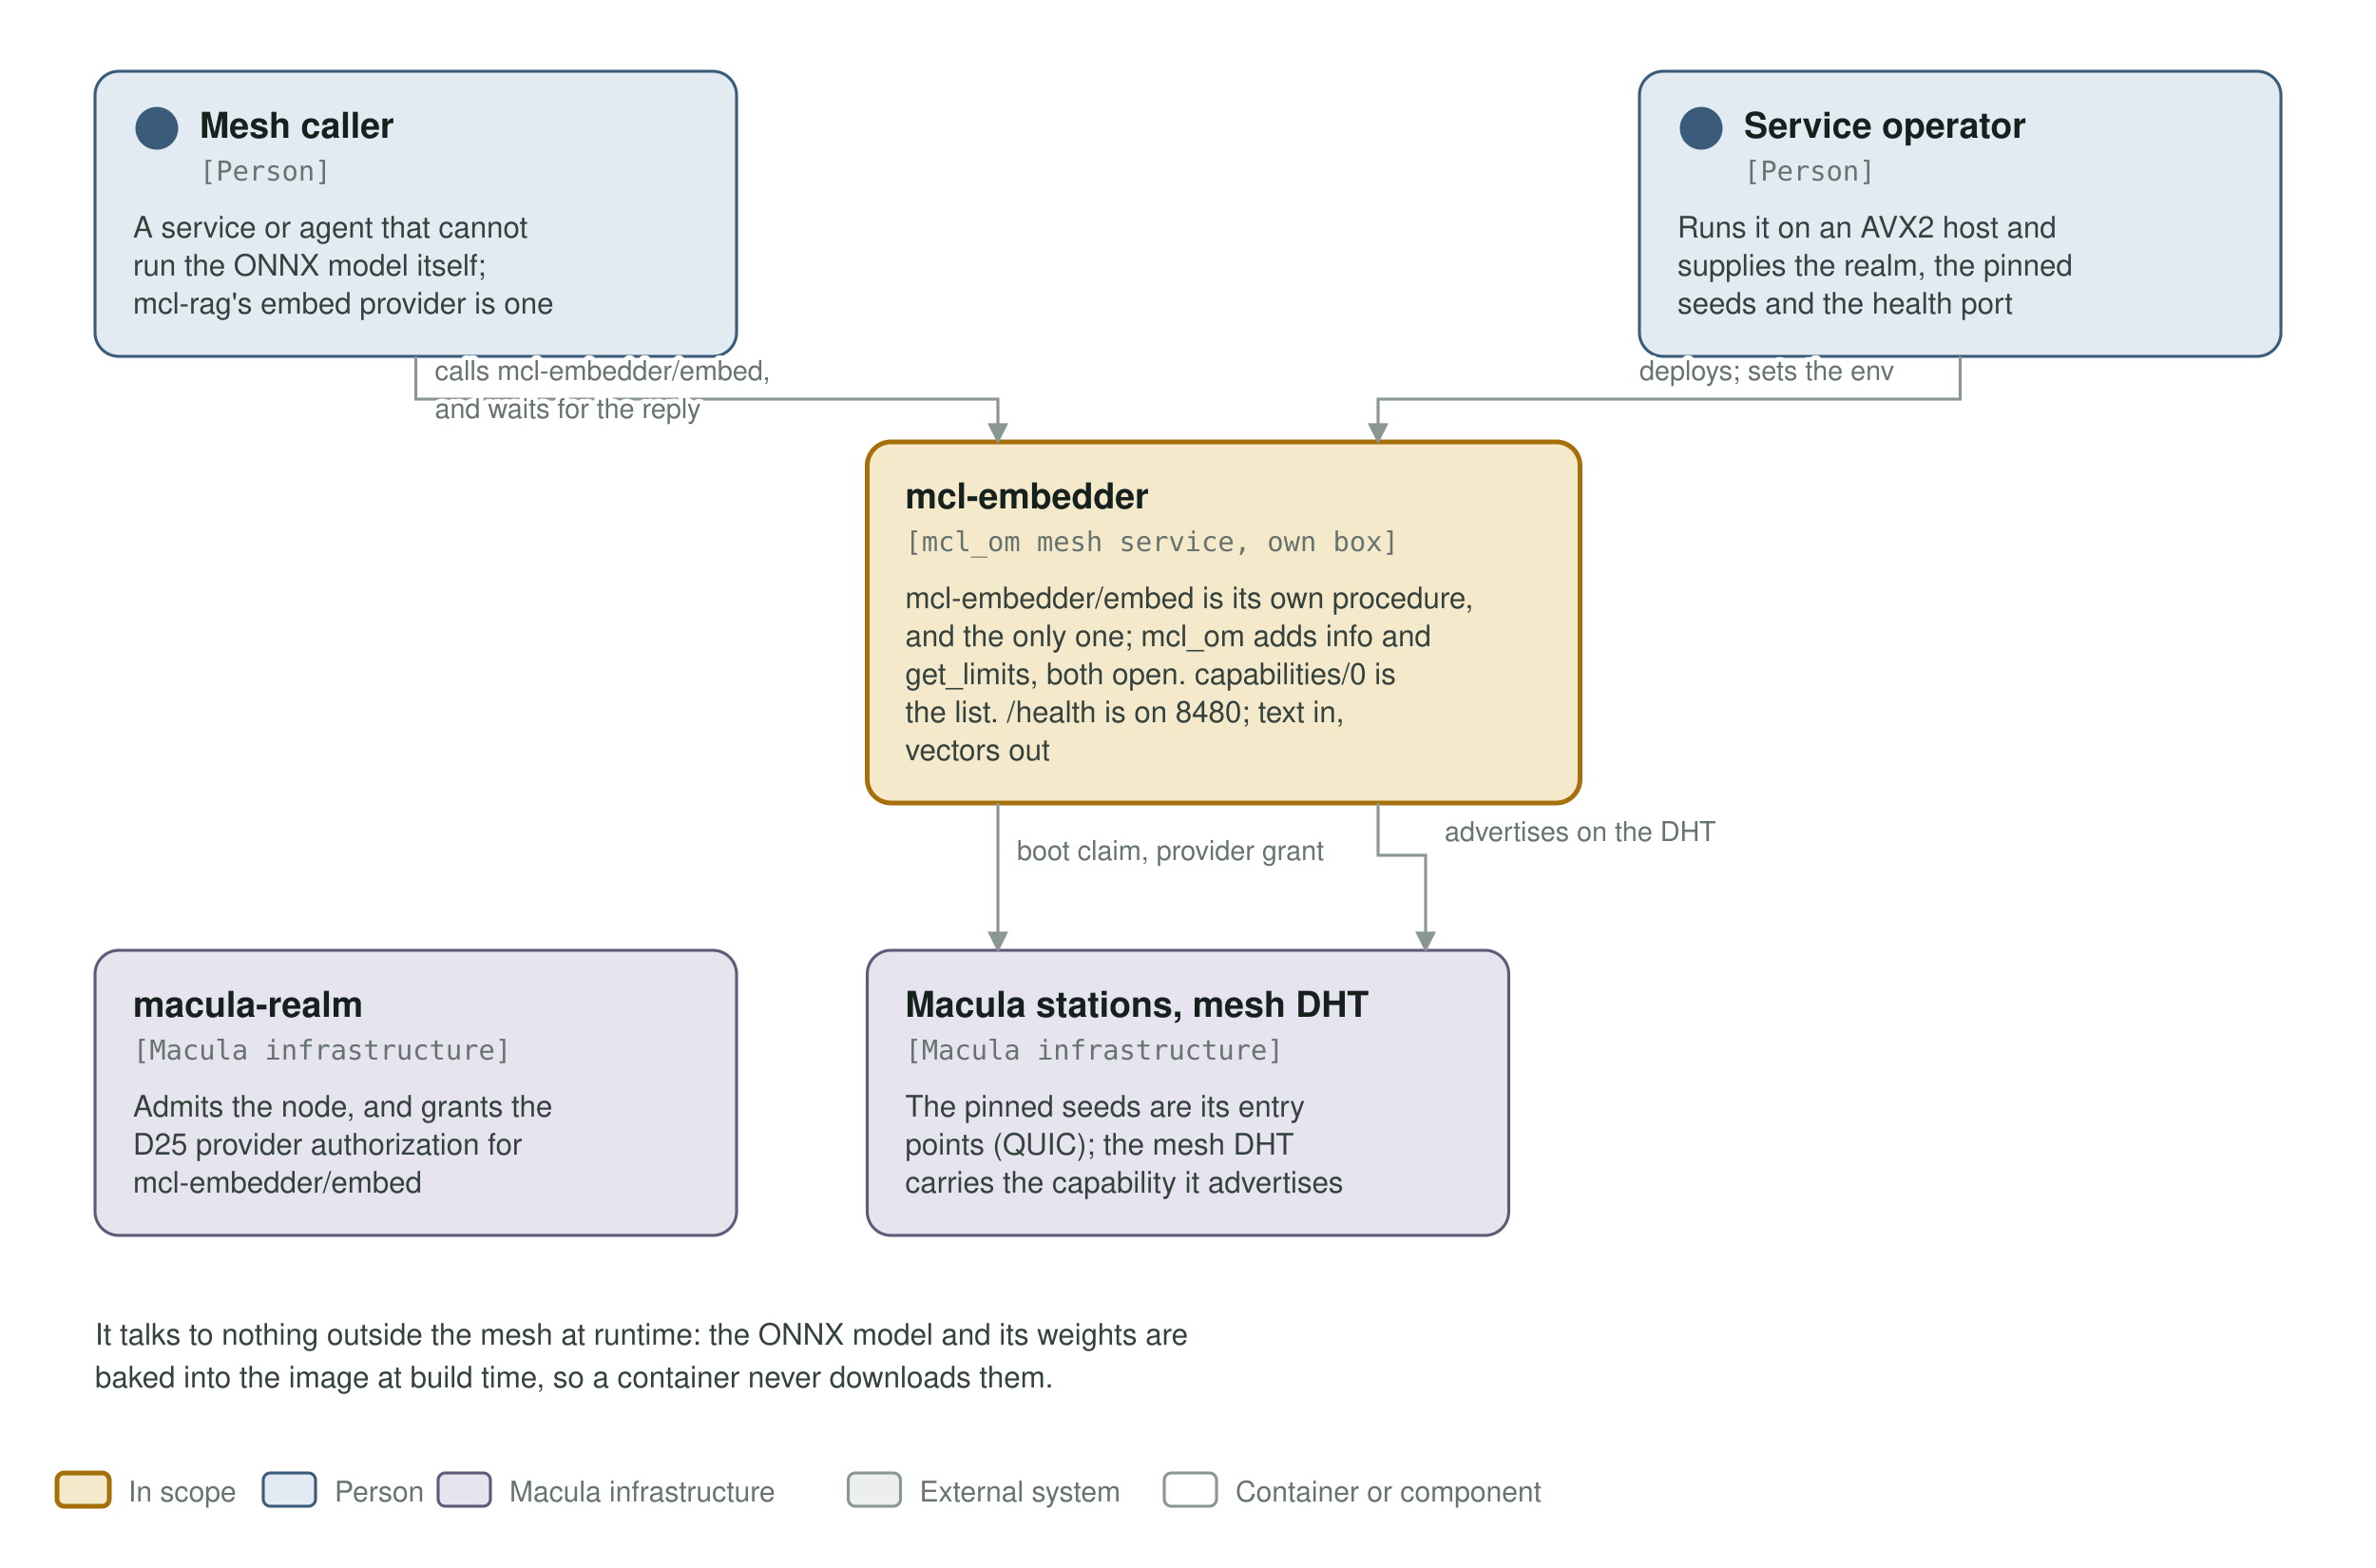
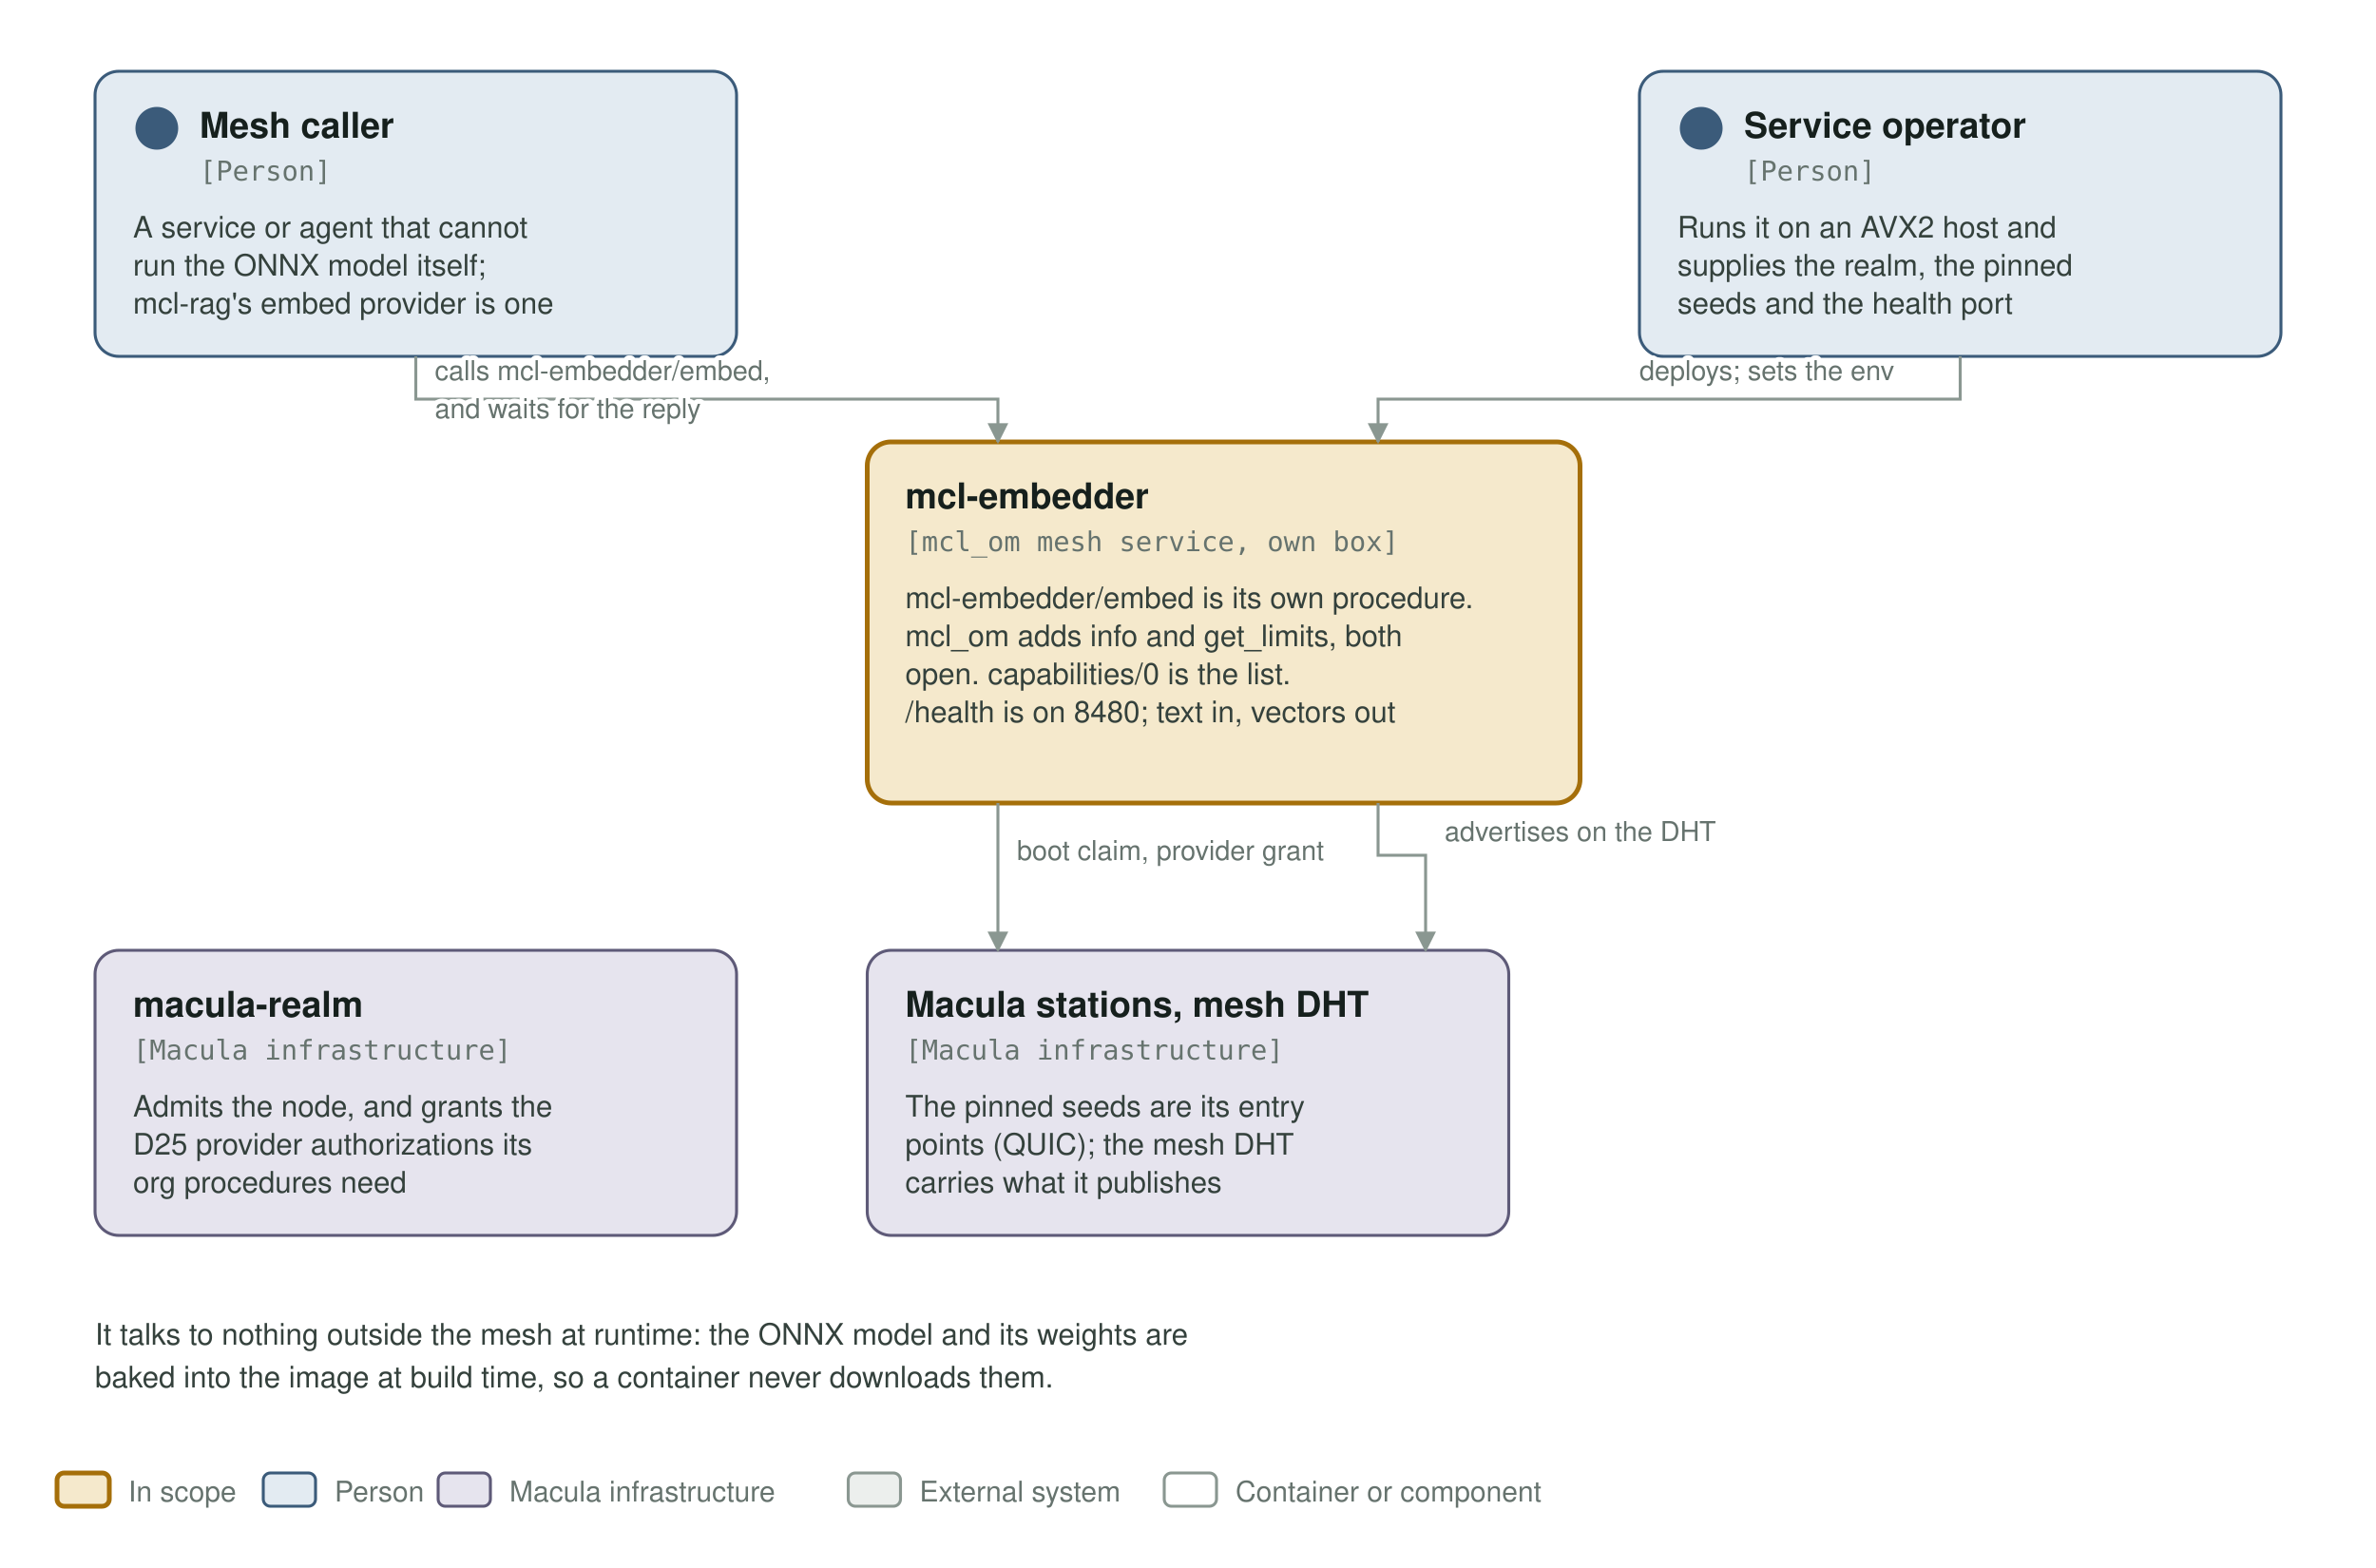
<svg xmlns="http://www.w3.org/2000/svg" viewBox="0 0 1000 660" role="img" aria-label="mcl-embedder system context">
  <style>
.t-name { font-family: "Atkinson Hyperlegible", "Segoe UI", system-ui, -apple-system, Helvetica, Arial, sans-serif; font-size: 15px; font-weight: 700; }
.t-desc { font-family: "Atkinson Hyperlegible", "Segoe UI", system-ui, -apple-system, Helvetica, Arial, sans-serif; font-size: 12.5px; }
.t-rel { font-family: "Atkinson Hyperlegible", "Segoe UI", system-ui, -apple-system, Helvetica, Arial, sans-serif; font-size: 11.5px; paint-order: stroke; stroke-width: 4px; stroke-linejoin: round; }
.t-code { font-family: "JetBrains Mono", ui-monospace, Menlo, Consolas, monospace; font-size: 13px; font-weight: 600; }
.t-type { font-family: "JetBrains Mono", ui-monospace, Menlo, Consolas, monospace; font-size: 11.5px; }
.t-bound { font-family: "JetBrains Mono", ui-monospace, Menlo, Consolas, monospace; font-size: 12px; font-weight: 600; }
.t-leg { font-family: "Atkinson Hyperlegible", "Segoe UI", system-ui, -apple-system, Helvetica, Arial, sans-serif; font-size: 12px; }
.edge { fill: none; stroke-width: 1.25; }
.edge-later { fill: none; stroke-width: 1.25; stroke-dasharray: 5 4; }
.bg { fill: #FFFFFF; }
.b-sys { fill: #F5E9CC; stroke: #A56F0A; stroke-width: 2; }
.b-per { fill: #E3EBF2; stroke: #3B5B7A; stroke-width: 1.25; }
.b-mac { fill: #E6E4EE; stroke: #5E5A78; stroke-width: 1.25; }
.b-ext { fill: #ECEFED; stroke: #8A9791; stroke-width: 1.25; }
.b-cmp { fill: #FFFFFF; stroke: #8A9791; stroke-width: 1.25; }
.b-later { fill: none; stroke: #8A9791; stroke-width: 1.25; stroke-dasharray: 5 4; }
.bound { fill: none; stroke: #B3BDB8; stroke-width: 1; }
.head { fill: #3B5B7A; }
.t-name, .t-code { fill: #16201D; }
.t-type, .t-bound, .t-leg { fill: #66736E; }
.t-desc { fill: #34413C; }
.t-rel { fill: #66736E; stroke: #FFFFFF; }
.edge, .edge-later { stroke: #8A9791; }
.arrowhead { fill: #8A9791; }
@media (prefers-color-scheme: dark) {
.bg { fill: #171F1C; }
.b-sys { fill: #3A2E13; stroke: #E3AA3C; }
.b-per { fill: #1D2A36; stroke: #8EB4D8; }
.b-mac { fill: #26243A; stroke: #A9A4C8; }
.b-ext { fill: #1C2421; stroke: #7D8B85; }
.b-cmp { fill: #171F1C; stroke: #7D8B85; }
.b-later { stroke: #7D8B85; }
.bound { stroke: #4A5752; }
.head { fill: #8EB4D8; }
.t-name, .t-code { fill: #E6ECE9; }
.t-type, .t-bound, .t-leg { fill: #93A09A; }
.t-desc { fill: #C3CDC8; }
.t-rel { fill: #93A09A; stroke: #171F1C; }
.edge, .edge-later { stroke: #7D8B85; }
.arrowhead { fill: #7D8B85; }
}
</style>
  <defs>
    <marker id="a" viewBox="0 0 10 10" refX="9" refY="5" markerWidth="7" markerHeight="7" orient="auto-start-reverse">
      <path class="arrowhead" d="M0 0L10 5L0 10z" />
    </marker>
  </defs>
  <rect class="bg" x="0" y="0" width="1000" height="660" />
  <rect class="b-per" x="40" y="30" width="270" height="120" rx="10" />
  <circle class="head" cx="66" cy="54" r="9" />
  <text class="t-name" x="84" y="58">Mesh caller</text>
  <text class="t-type" x="84" y="76">[Person]</text>
  <text class="t-desc" x="56" y="100">A service or agent that cannot</text>
  <text class="t-desc" x="56" y="116">run the ONNX model itself;</text>
  <text class="t-desc" x="56" y="132">mcl-rag's embed provider is one</text>
  <rect class="b-per" x="690" y="30" width="270" height="120" rx="10" />
  <circle class="head" cx="716" cy="54" r="9" />
  <text class="t-name" x="734" y="58">Service operator</text>
  <text class="t-type" x="734" y="76">[Person]</text>
  <text class="t-desc" x="706" y="100">Runs it on an AVX2 host and</text>
  <text class="t-desc" x="706" y="116">supplies the realm, the pinned</text>
  <text class="t-desc" x="706" y="132">seeds and the health port</text>
  <rect class="b-sys" x="365" y="186" width="300" height="152" rx="10" />
  <text class="t-name" x="381" y="214">mcl-embedder</text>
  <text class="t-type" x="381" y="232">[mcl_om mesh service, own box]</text>
-   <text class="t-desc" x="381" y="256">mcl-embedder/embed is its own procedure,</text>
-   <text class="t-desc" x="381" y="272">and the only one; mcl_om adds info and</text>
-   <text class="t-desc" x="381" y="288">get_limits, both open. capabilities/0 is</text>
-   <text class="t-desc" x="381" y="304">the list. /health is on 8480; text in,</text>
-   <text class="t-desc" x="381" y="320">vectors out</text>
+   <text class="t-desc" x="381" y="256">mcl-embedder/embed is its own procedure.</text>
+   <text class="t-desc" x="381" y="272">mcl_om adds info and get_limits, both</text>
+   <text class="t-desc" x="381" y="288">open. capabilities/0 is the list.</text>
+   <text class="t-desc" x="381" y="304">/health is on 8480; text in, vectors out</text>
  <rect class="b-mac" x="40" y="400" width="270" height="120" rx="10" />
  <text class="t-name" x="56" y="428">macula-realm</text>
  <text class="t-type" x="56" y="446">[Macula infrastructure]</text>
  <text class="t-desc" x="56" y="470">Admits the node, and grants the</text>
-   <text class="t-desc" x="56" y="486">D25 provider authorization for</text>
-   <text class="t-desc" x="56" y="502">mcl-embedder/embed</text>
+   <text class="t-desc" x="56" y="486">D25 provider authorizations its</text>
+   <text class="t-desc" x="56" y="502">org procedures need</text>
  <rect class="b-mac" x="365" y="400" width="270" height="120" rx="10" />
  <text class="t-name" x="381" y="428">Macula stations, mesh DHT</text>
  <text class="t-type" x="381" y="446">[Macula infrastructure]</text>
  <text class="t-desc" x="381" y="470">The pinned seeds are its entry</text>
  <text class="t-desc" x="381" y="486">points (QUIC); the mesh DHT</text>
-   <text class="t-desc" x="381" y="502">carries the capability it advertises</text>
+   <text class="t-desc" x="381" y="502">carries what it publishes</text>
  <path class="edge" d="M175 150V168H420V186" marker-end="url(#a)" />
  <text class="t-rel" x="183" y="160">calls mcl-embedder/embed,</text>
  <text class="t-rel" x="183" y="176">and waits for the reply</text>
  <path class="edge" d="M825 150V168H580V186" marker-end="url(#a)" />
  <text class="t-rel" x="690" y="160">deploys; sets the env</text>
  <path class="edge" d="M420 338V400" marker-end="url(#a)" />
  <text class="t-rel" x="428" y="362">boot claim, provider grant</text>
  <path class="edge" d="M580 338V360H600V400" marker-end="url(#a)" />
  <text class="t-rel" x="608" y="354">advertises on the DHT</text>
  <text class="t-desc" x="40" y="566">It talks to nothing outside the mesh at runtime: the ONNX model and its weights are</text>
  <text class="t-desc" x="40" y="584">baked into the image at build time, so a container never downloads them.</text>
  <rect class="b-sys" x="24" y="620" width="22" height="14" rx="3" />
  <text class="t-leg" x="54" y="632">In scope</text>
  <rect class="b-per" x="110.8" y="620" width="22" height="14" rx="3" />
  <text class="t-leg" x="140.8" y="632">Person</text>
  <rect class="b-mac" x="184.4" y="620" width="22" height="14" rx="3" />
  <text class="t-leg" x="214.4" y="632">Macula infrastructure</text>
  <rect class="b-ext" x="357.0" y="620" width="22" height="14" rx="3" />
  <text class="t-leg" x="387.0" y="632">External system</text>
  <rect class="b-cmp" x="490.0" y="620" width="22" height="14" rx="3" />
  <text class="t-leg" x="520.0" y="632">Container or component</text>
</svg>
